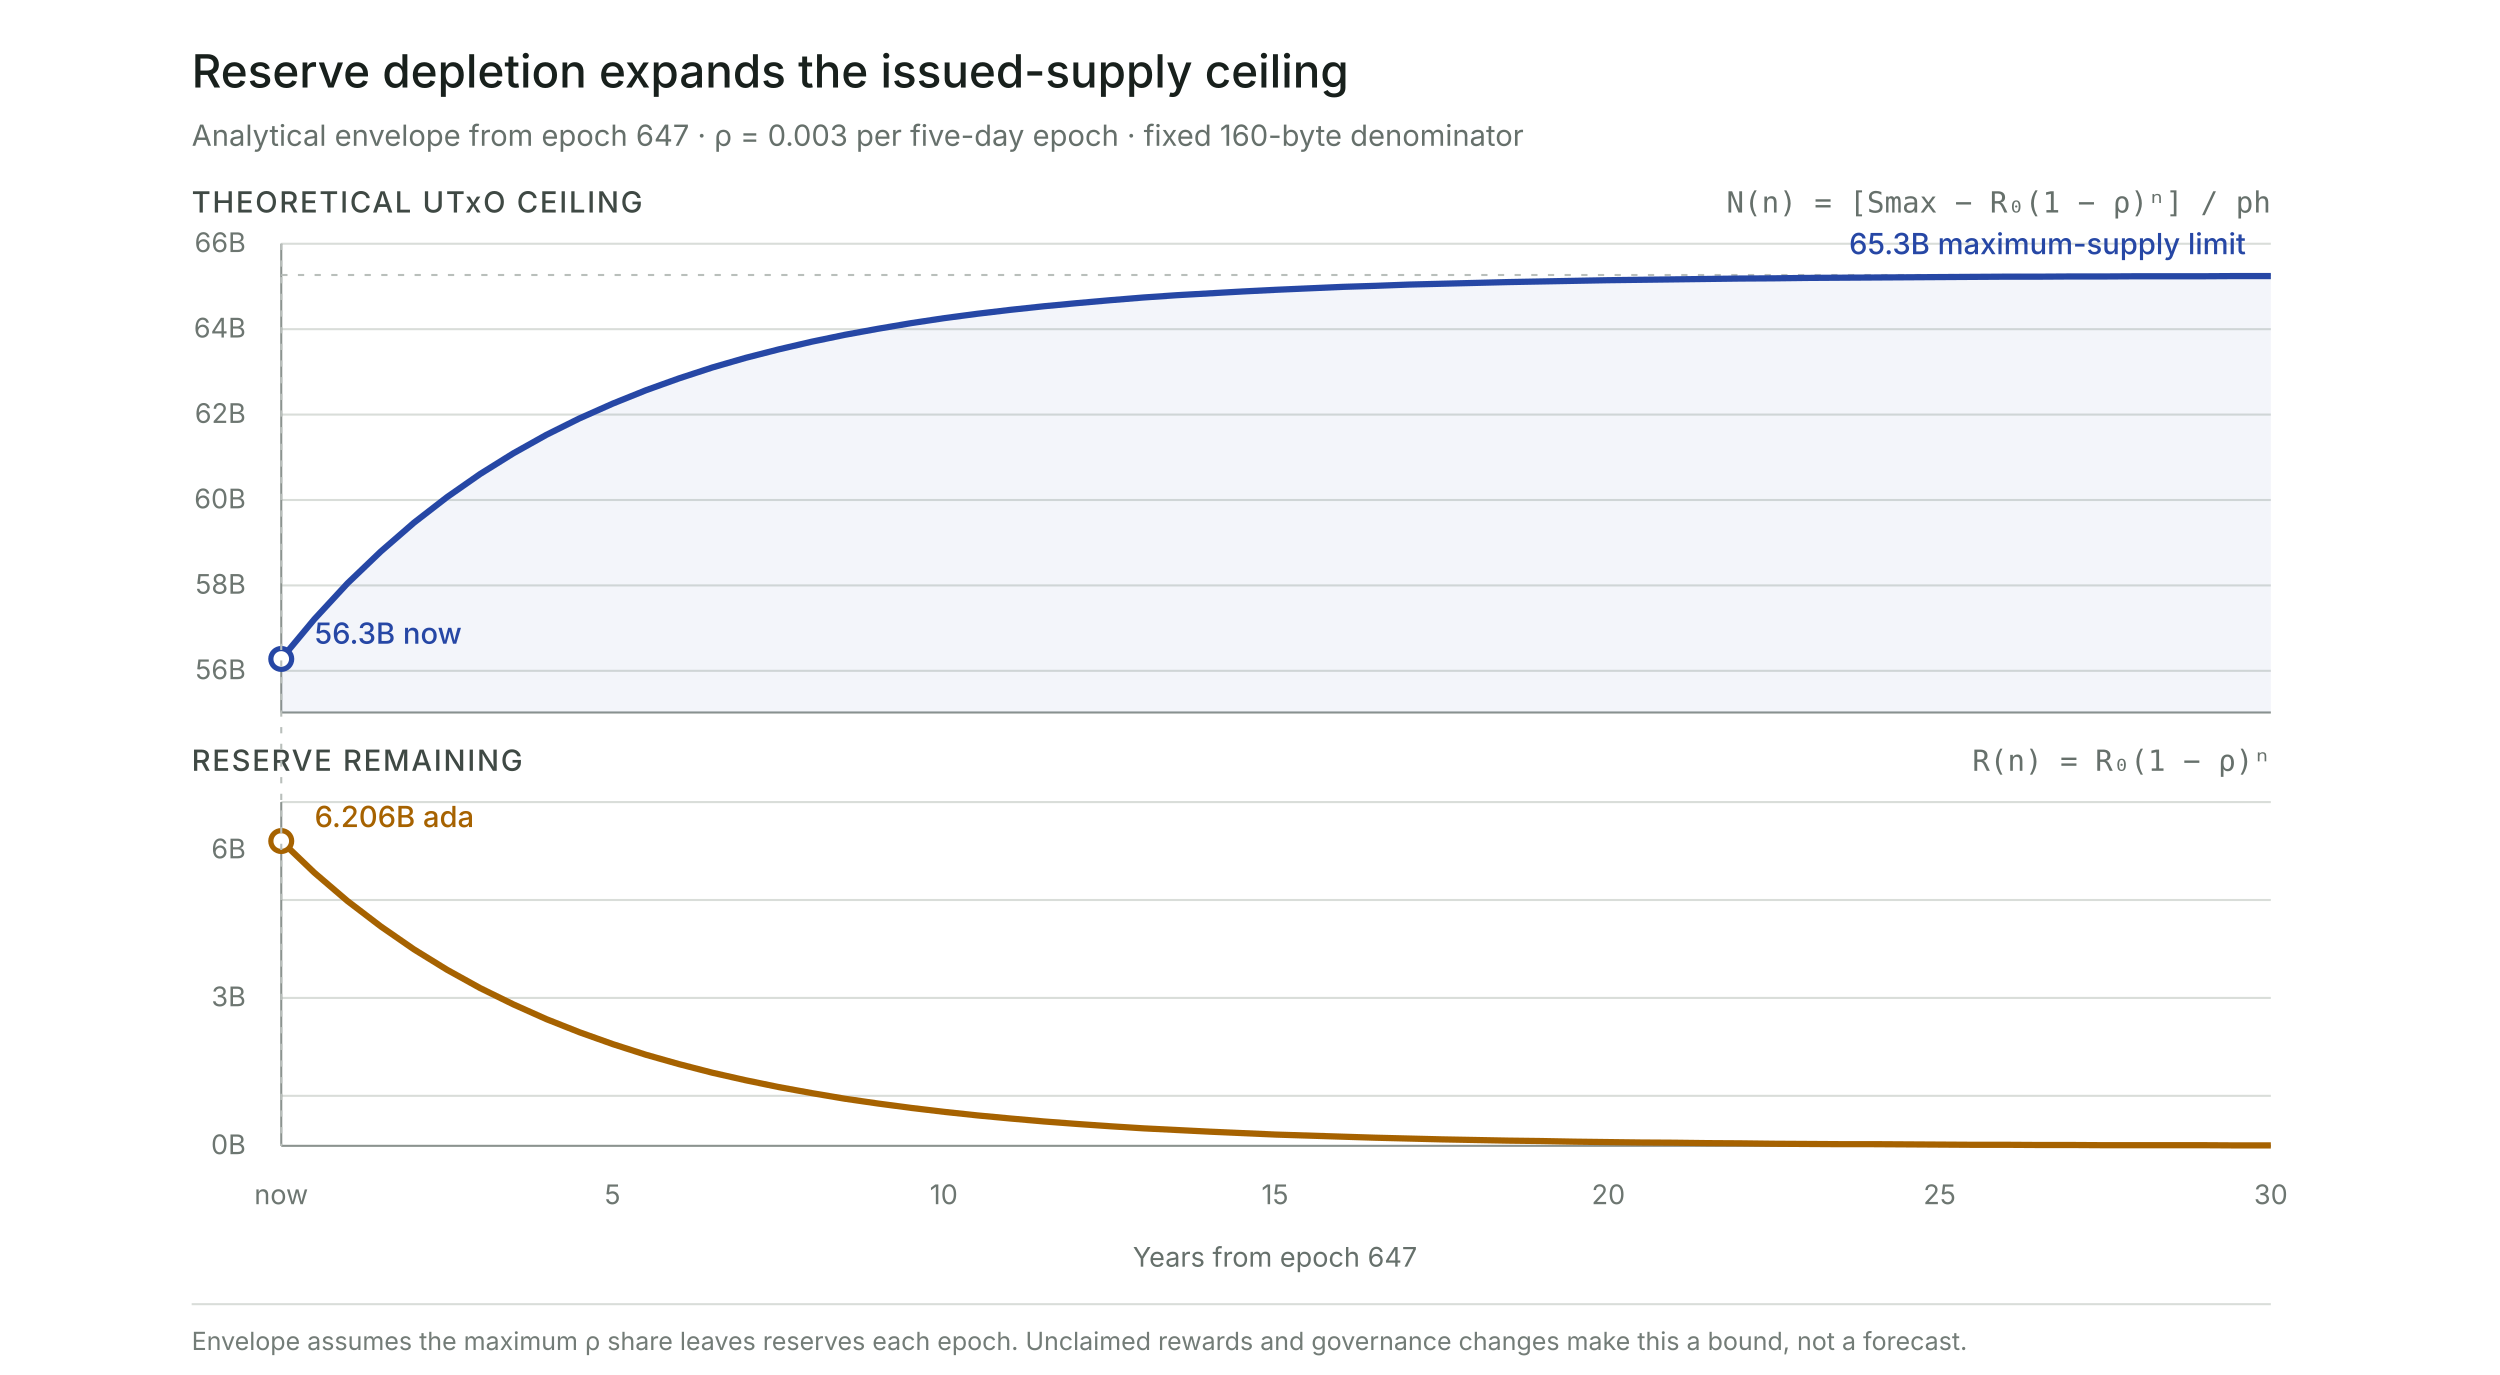
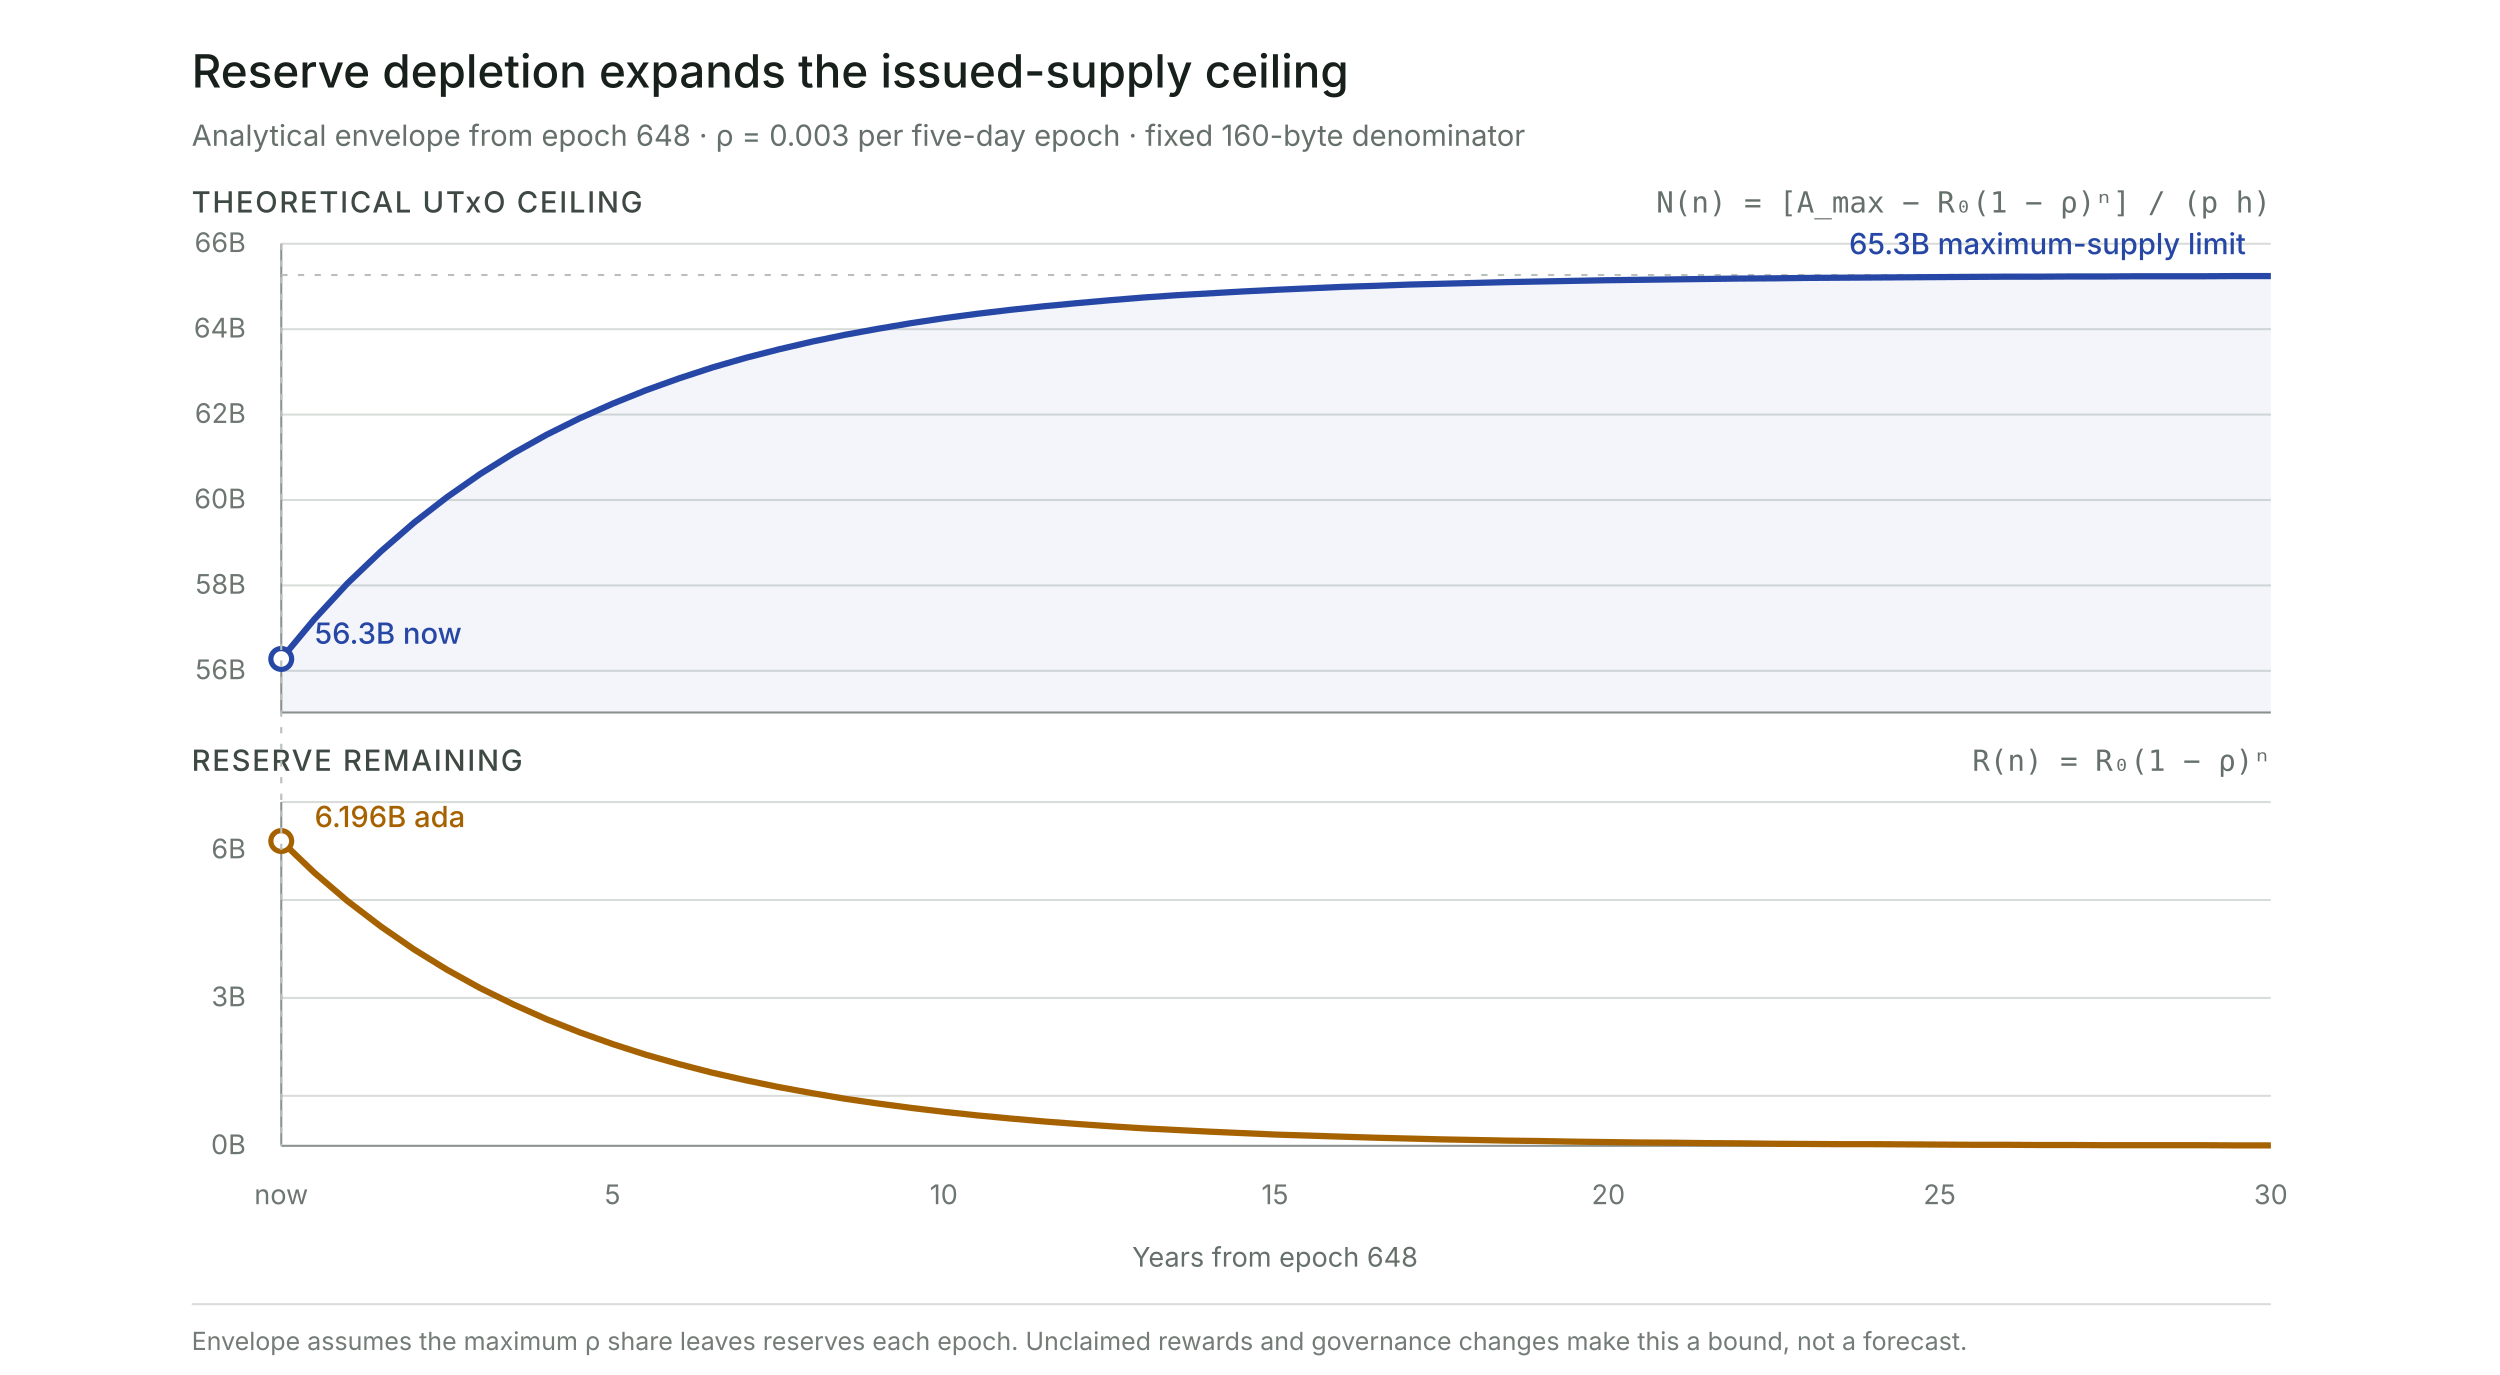
<svg xmlns="http://www.w3.org/2000/svg" width="1200" height="660" viewBox="0 0 1200 660" role="img" aria-labelledby="title desc">
  <defs>
    <style>
      .bg{fill:#fff}.rule{stroke:#d9ddd9;stroke-width:1}.axis{stroke:#8b938f;stroke-width:1}.projection{stroke:#b9bfbb;stroke-width:1;stroke-dasharray:3 5}.ceiling{fill:none;stroke:#2647a5;stroke-width:3}.reserve{fill:none;stroke:#a66200;stroke-width:3}.area{fill:#2647a5;opacity:.055}.start{fill:#fff;stroke-width:2.5}.ink{fill:#18201c;font-family:-apple-system,BlinkMacSystemFont,"Segoe UI",sans-serif}.muted{fill:#66706b;font-family:-apple-system,BlinkMacSystemFont,"Segoe UI",sans-serif}.panel{fill:#3f4944;font:500 14px -apple-system,BlinkMacSystemFont,"Segoe UI",sans-serif;letter-spacing:.06em}.tick{fill:#6d7671;font:13px -apple-system,BlinkMacSystemFont,"Segoe UI",sans-serif}.value{font:500 14px -apple-system,BlinkMacSystemFont,"Segoe UI",sans-serif}.formula{fill:#66706b;font:14px ui-monospace,SFMono-Regular,Menlo,monospace}.foot{fill:#737c77;font:12px -apple-system,BlinkMacSystemFont,"Segoe UI",sans-serif}
    </style>
  </defs>
  <rect class="bg" width="1200" height="660" />
  <text class="ink" x="92" y="42" font-size="22" font-weight="500">Reserve depletion expands the issued-supply ceiling</text>
-   <text class="muted" x="92" y="70" font-size="14">Analytical envelope from epoch 647 · ρ = 0.003 per five-day epoch · fixed 160-byte denominator</text>
+   <text class="muted" x="92" y="70" font-size="14">Analytical envelope from epoch 648 · ρ = 0.003 per five-day epoch · fixed 160-byte denominator</text>
  <text class="panel" x="92" y="102">THEORETICAL UTxO CEILING</text>
-   <text class="formula" x="1090" y="102" text-anchor="end">N(n) = [Smax − R₀(1 − ρ)ⁿ] / ph</text>
+   <text class="formula" x="1090" y="102" text-anchor="end">N(n) = [A_max − R₀(1 − ρ)ⁿ] / (p h)</text>
  <g transform="translate(0 25)">
    <line class="rule" x1="135" y1="92" x2="1090" y2="92" />
    <line class="rule" x1="135" y1="133" x2="1090" y2="133" />
    <line class="rule" x1="135" y1="174" x2="1090" y2="174" />
    <line class="rule" x1="135" y1="215" x2="1090" y2="215" />
    <line class="rule" x1="135" y1="256" x2="1090" y2="256" />
    <line class="rule" x1="135" y1="297" x2="1090" y2="297" />
    <line class="axis" x1="135" y1="92" x2="135" y2="317" />
    <line class="axis" x1="135" y1="317" x2="1090" y2="317" />
    <text class="tick" x="118" y="301" text-anchor="end">56B</text>
    <text class="tick" x="118" y="260" text-anchor="end">58B</text>
    <text class="tick" x="118" y="219" text-anchor="end">60B</text>
    <text class="tick" x="118" y="178" text-anchor="end">62B</text>
    <text class="tick" x="118" y="137" text-anchor="end">64B</text>
    <text class="tick" x="118" y="96" text-anchor="end">66B</text>
    <path class="area" d="M135 291.3 L150.9 272.2 L166.8 255 L182.8 239.7 L198.7 225.9 L214.6 213.6 L230.5 202.5 L246.4 192.6 L262.3 183.7 L278.2 175.8 L294.2 168.7 L310.1 162.3 L326 156.6 L341.9 151.4 L357.8 146.8 L373.8 142.7 L389.7 139 L405.6 135.7 L421.5 132.8 L437.4 130.1 L453.3 127.7 L469.2 125.6 L485.2 123.7 L501.1 122 L517 120.5 L532.9 119.1 L548.8 117.8 L564.8 116.7 L580.7 115.8 L596.6 114.9 L612.5 114.1 L628.4 113.4 L644.3 112.7 L660.2 112.2 L676.2 111.6 L692.1 111.2 L708 110.8 L723.9 110.4 L739.8 110.1 L755.8 109.8 L771.7 109.5 L787.6 109.3 L803.5 109.1 L819.4 108.9 L835.3 108.7 L851.2 108.6 L867.2 108.4 L883.1 108.3 L899 108.2 L914.9 108.1 L930.8 108 L946.8 107.9 L962.7 107.8 L978.6 107.8 L994.5 107.7 L1010.4 107.7 L1026.3 107.6 L1042.2 107.6 L1058.2 107.6 L1074.1 107.5 L1090 107.5 L1090 317 L135 317 Z" />
    <line class="projection" x1="135" y1="107" x2="1090" y2="107" />
    <path class="ceiling" d="M135 291.3 L150.9 272.2 L166.8 255 L182.8 239.7 L198.7 225.9 L214.6 213.6 L230.5 202.5 L246.4 192.6 L262.3 183.7 L278.2 175.8 L294.2 168.7 L310.1 162.3 L326 156.6 L341.9 151.4 L357.8 146.8 L373.8 142.7 L389.7 139 L405.6 135.7 L421.5 132.8 L437.4 130.1 L453.3 127.7 L469.2 125.6 L485.2 123.7 L501.1 122 L517 120.5 L532.9 119.1 L548.8 117.8 L564.8 116.7 L580.7 115.8 L596.6 114.9 L612.5 114.1 L628.4 113.4 L644.3 112.7 L660.2 112.2 L676.2 111.6 L692.1 111.2 L708 110.8 L723.9 110.4 L739.8 110.1 L755.8 109.8 L771.7 109.5 L787.6 109.3 L803.5 109.1 L819.4 108.9 L835.3 108.7 L851.2 108.6 L867.2 108.4 L883.1 108.3 L899 108.2 L914.9 108.1 L930.8 108 L946.8 107.9 L962.7 107.8 L978.6 107.8 L994.5 107.7 L1010.4 107.7 L1026.3 107.6 L1042.2 107.6 L1058.2 107.6 L1074.1 107.5 L1090 107.5" />
    <circle class="start" cx="135" cy="291.3" r="5" stroke="#2647a5" />
    <text class="value" x="151" y="284" fill="#2647a5">56.3B now</text>
    <text class="value" x="1078" y="97" text-anchor="end" fill="#2647a5">65.3B maximum-supply limit</text>
  </g>
  <text class="panel" x="92" y="370">RESERVE REMAINING</text>
  <text class="formula" x="1090" y="370" text-anchor="end">R(n) = R₀(1 − ρ)ⁿ</text>
  <line class="rule" x1="135" y1="385" x2="1090" y2="385" />
  <line class="rule" x1="135" y1="432" x2="1090" y2="432" />
  <line class="rule" x1="135" y1="479" x2="1090" y2="479" />
  <line class="rule" x1="135" y1="526" x2="1090" y2="526" />
  <line class="axis" x1="135" y1="385" x2="135" y2="550" />
  <line class="axis" x1="135" y1="550" x2="1090" y2="550" />
  <text class="tick" x="118" y="554" text-anchor="end">0B</text>
  <text class="tick" x="118" y="483" text-anchor="end">3B</text>
  <text class="tick" x="118" y="412" text-anchor="end">6B</text>
  <path class="reserve" d="M135 403.7 L150.9 418.9 L166.8 432.5 L182.8 444.7 L198.7 455.7 L214.6 465.5 L230.5 474.3 L246.4 482.1 L262.3 489.2 L278.2 495.5 L294.2 501.2 L310.1 506.3 L326 510.8 L341.9 514.9 L357.8 518.5 L373.8 521.8 L389.7 524.7 L405.6 527.4 L421.5 529.7 L437.4 531.8 L453.3 533.7 L469.2 535.4 L485.2 536.9 L501.1 538.3 L517 539.5 L532.9 540.6 L548.8 541.6 L564.8 542.4 L580.7 543.2 L596.6 543.9 L612.5 544.6 L628.4 545.1 L644.3 545.6 L660.2 546.1 L676.2 546.5 L692.1 546.9 L708 547.2 L723.9 547.5 L739.8 547.7 L755.8 548 L771.7 548.2 L787.6 548.4 L803.5 548.5 L819.4 548.7 L835.3 548.8 L851.2 549 L867.2 549.1 L883.1 549.2 L899 549.2 L914.9 549.3 L930.8 549.4 L946.8 549.5 L962.7 549.5 L978.6 549.6 L994.5 549.6 L1010.4 549.7 L1026.3 549.7 L1042.2 549.7 L1058.2 549.7 L1074.1 549.8 L1090 549.8" />
  <circle class="start" cx="135" cy="403.7" r="5" stroke="#a66200" />
-   <text class="value" x="151" y="397" fill="#a66200">6.206B ada</text>
+   <text class="value" x="151" y="397" fill="#a66200">6.196B ada</text>
  <line class="projection" x1="135" y1="117" x2="135" y2="550" />
  <text class="tick" x="135" y="578" text-anchor="middle">now</text>
  <text class="tick" x="294" y="578" text-anchor="middle">5</text>
  <text class="tick" x="453" y="578" text-anchor="middle">10</text>
  <text class="tick" x="612" y="578" text-anchor="middle">15</text>
  <text class="tick" x="772" y="578" text-anchor="middle">20</text>
  <text class="tick" x="931" y="578" text-anchor="middle">25</text>
  <text class="tick" x="1090" y="578" text-anchor="middle">30</text>
-   <text class="muted" x="612" y="608" text-anchor="middle" font-size="13">Years from epoch 647</text>
+   <text class="muted" x="612" y="608" text-anchor="middle" font-size="13">Years from epoch 648</text>
  <line class="rule" x1="92" y1="626" x2="1090" y2="626" />
  <text class="foot" x="92" y="648">Envelope assumes the maximum ρ share leaves reserves each epoch. Unclaimed rewards and governance changes make this a bound, not a forecast.</text>
</svg>
